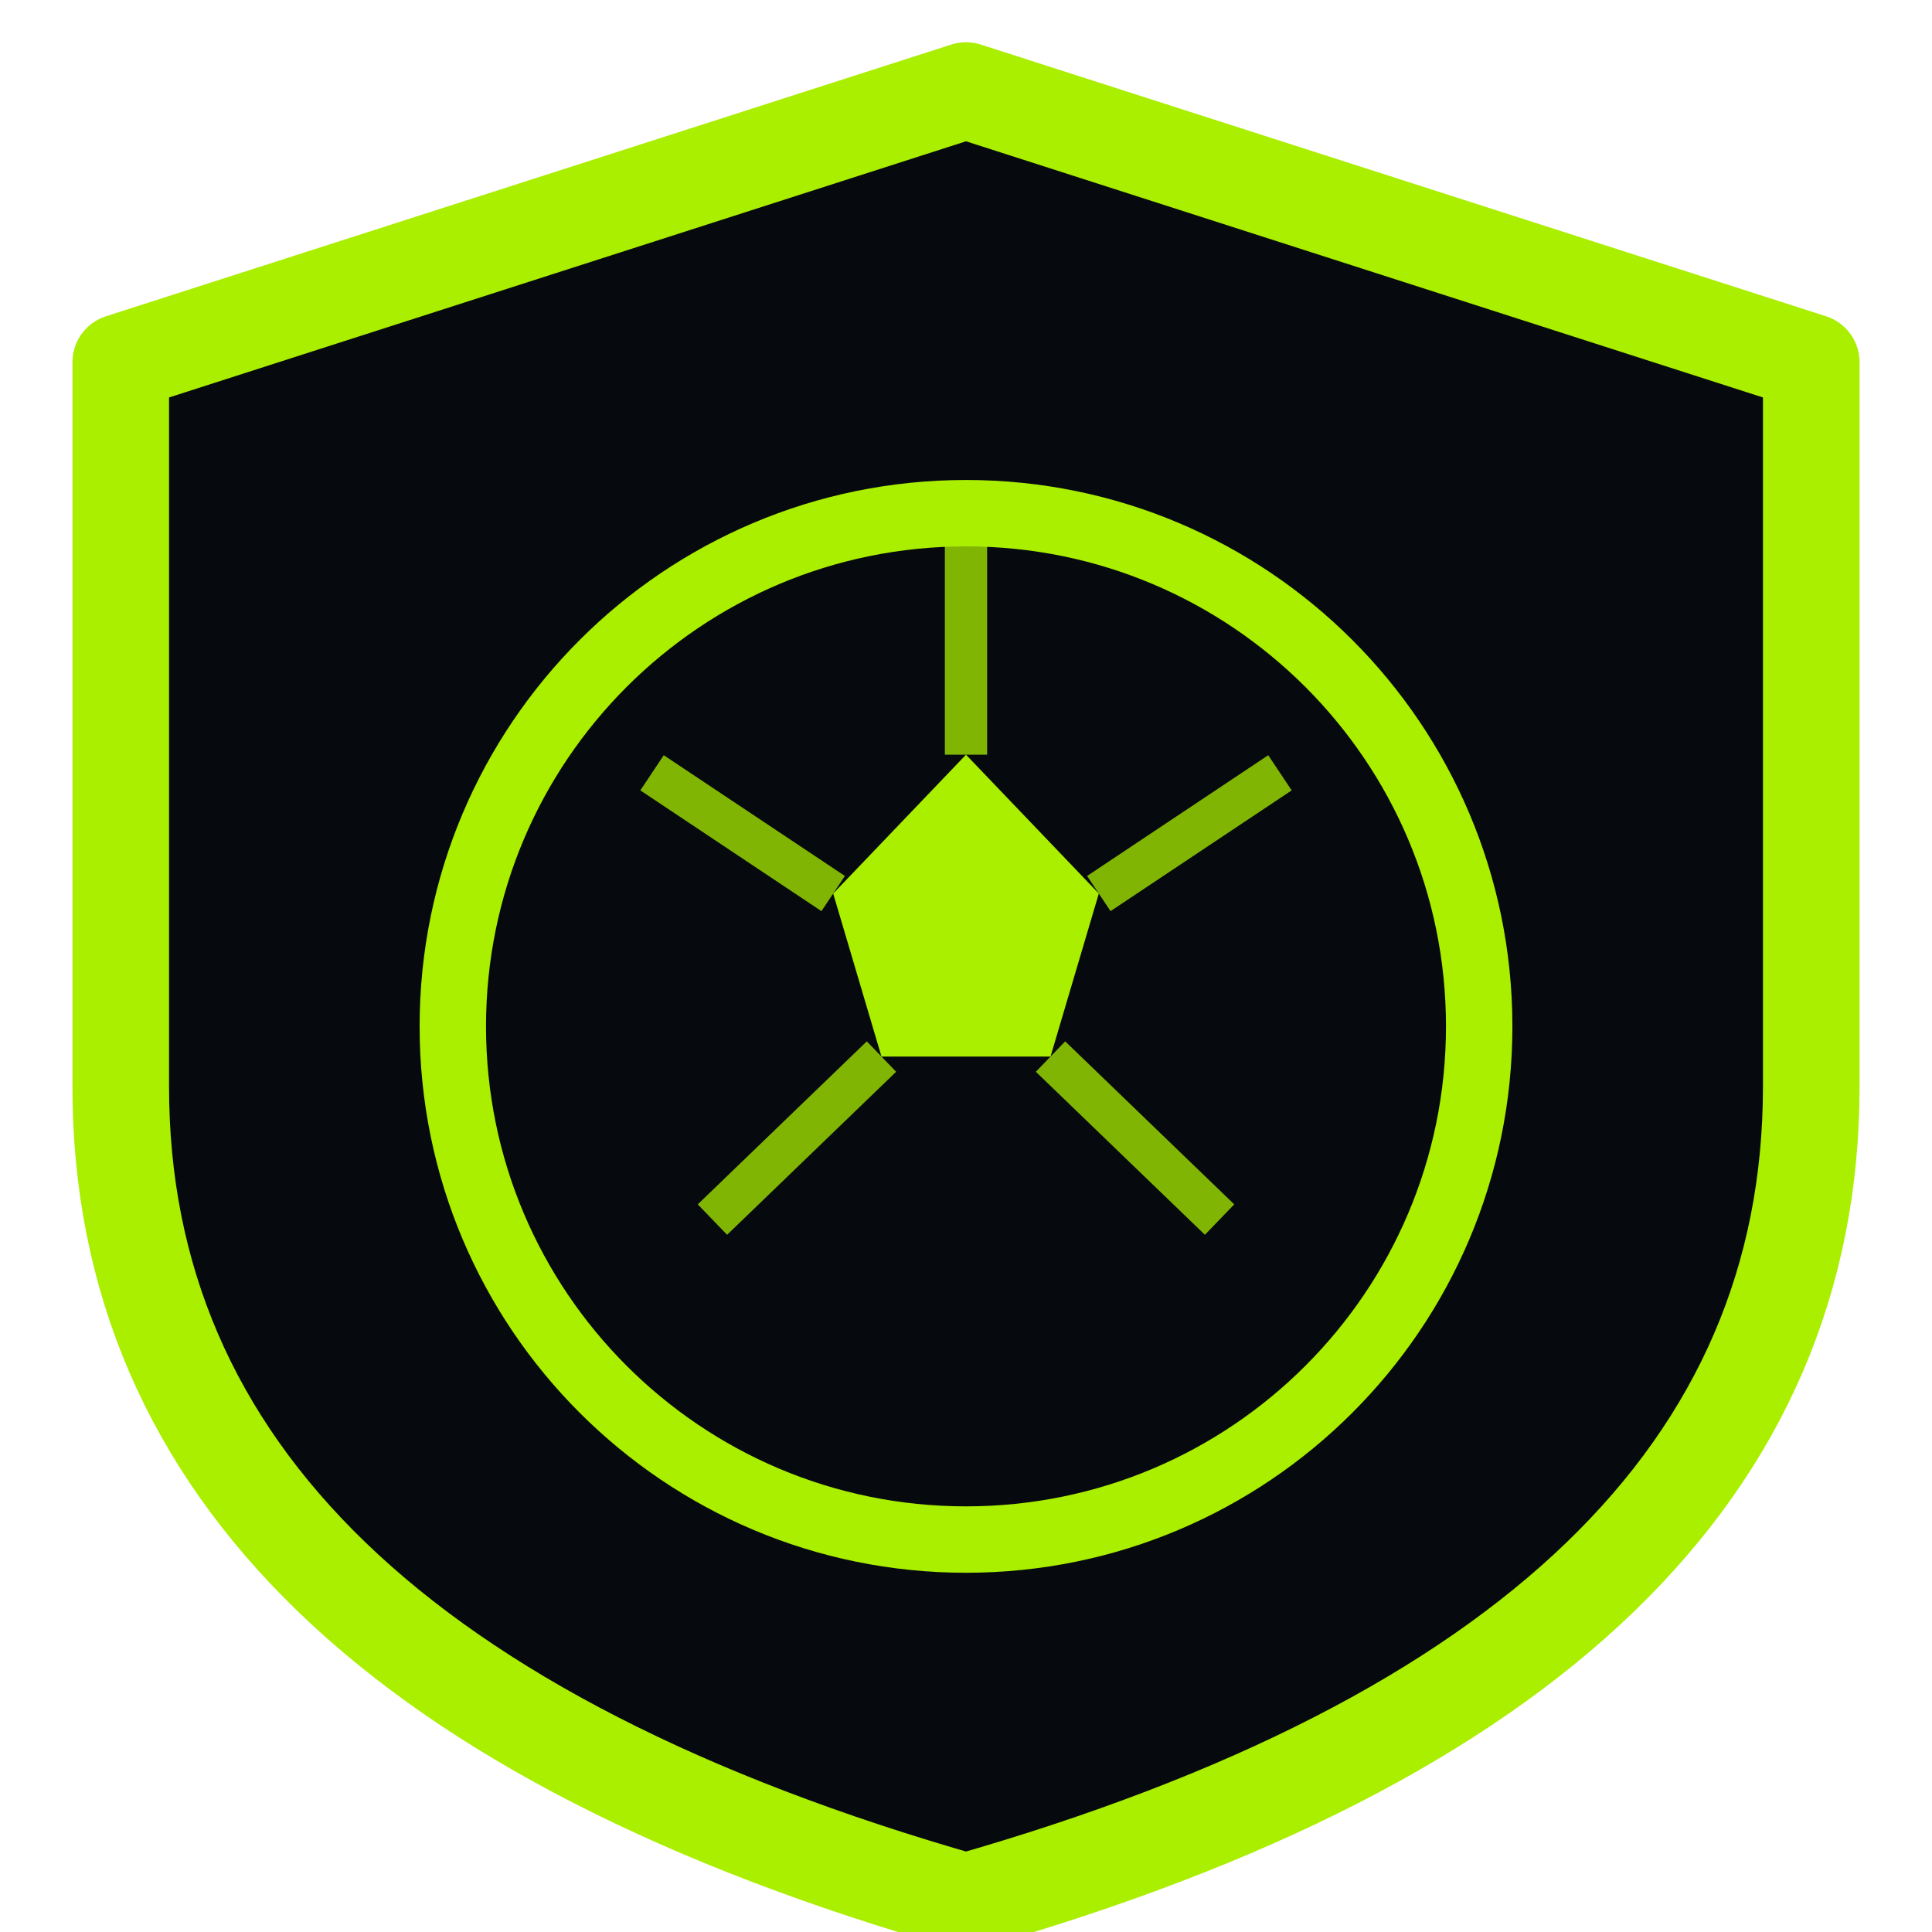
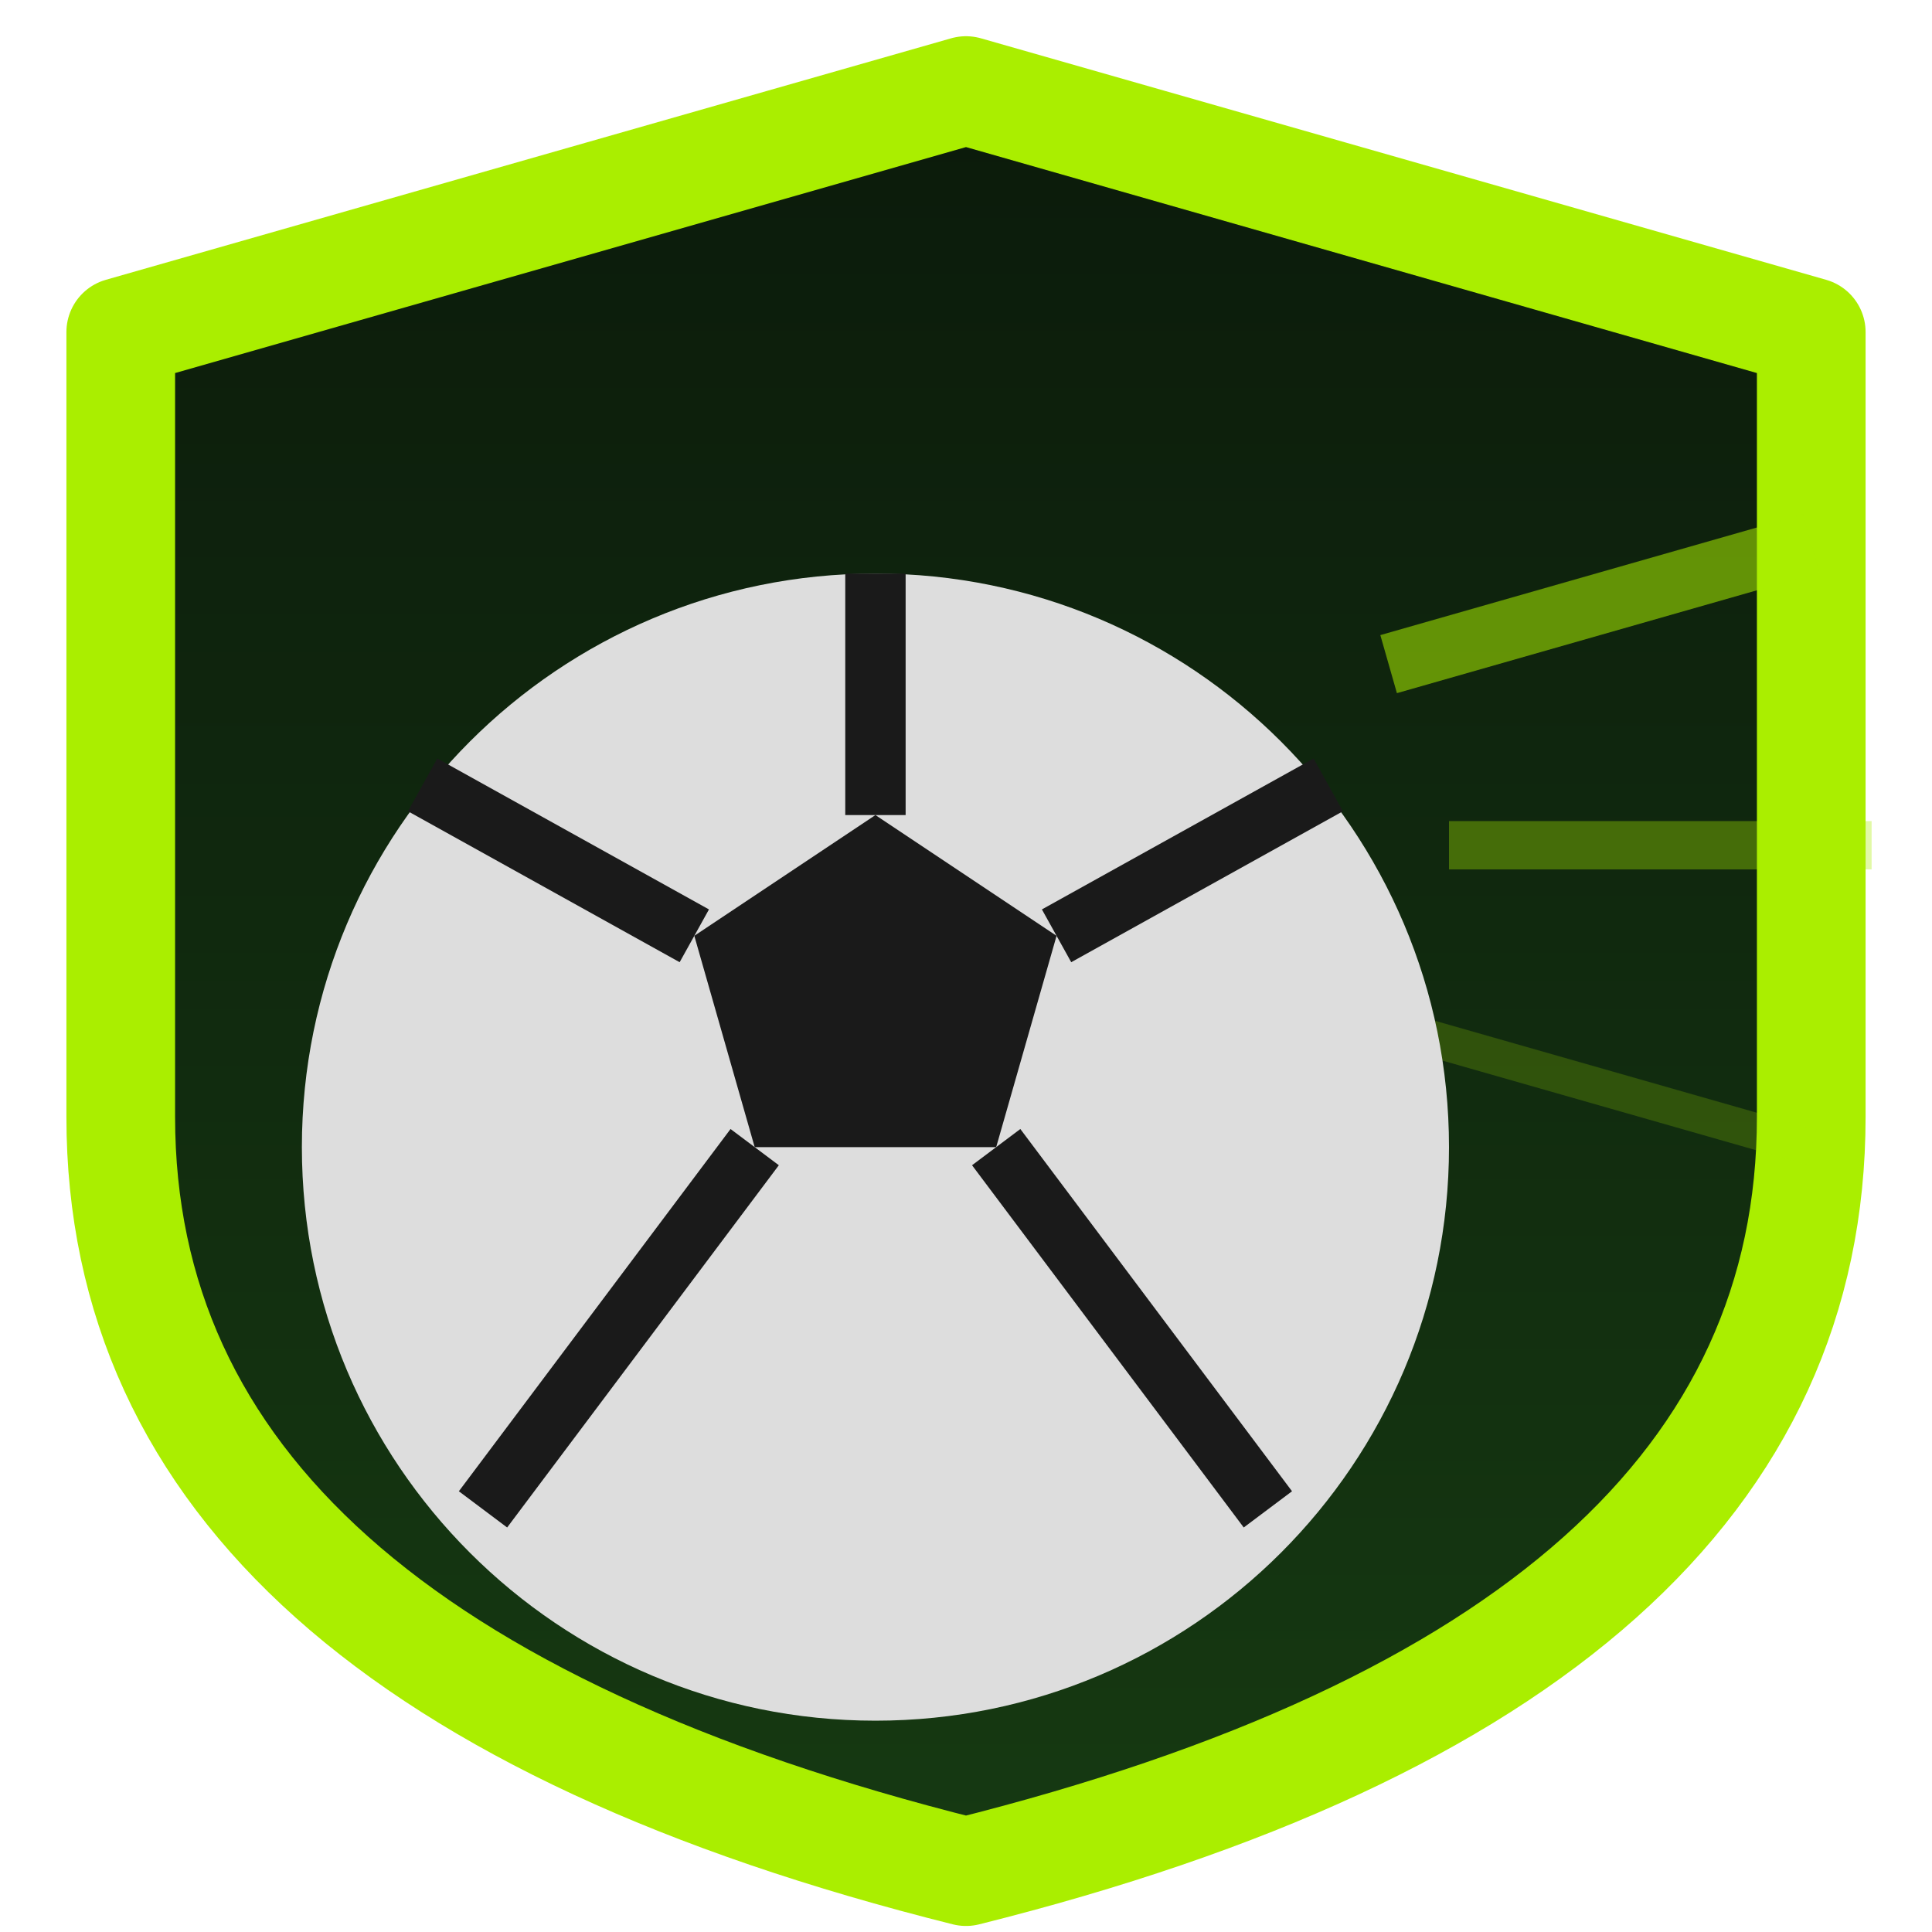
<svg xmlns="http://www.w3.org/2000/svg" viewBox="0 0 32 32">
-   <path d="M16 1.5 L30 6 L30 18 Q30 27.5 16 31.5 Q2 27.5 2 18 L2 6 Z" fill="#060A0F" stroke="#AAEE00" stroke-width="1.6" stroke-linejoin="round" />
-   <circle cx="16" cy="17" r="8.5" fill="none" stroke="#AAEE00" stroke-width="1.1" />
-   <polygon points="16,12.5 18.2,14.8 17.4,17.5 14.6,17.5 13.8,14.8" fill="#AAEE00" />
-   <line x1="16" y1="12.5" x2="16" y2="8.6" stroke="#AAEE00" stroke-width=".7" opacity=".75" />
-   <line x1="18.2" y1="14.8" x2="21.2" y2="12.8" stroke="#AAEE00" stroke-width=".7" opacity=".75" />
-   <line x1="17.4" y1="17.5" x2="20.2" y2="20.2" stroke="#AAEE00" stroke-width=".7" opacity=".75" />
-   <line x1="14.6" y1="17.5" x2="11.8" y2="20.2" stroke="#AAEE00" stroke-width=".7" opacity=".75" />
-   <line x1="13.8" y1="14.8" x2="10.8" y2="12.8" stroke="#AAEE00" stroke-width=".7" opacity=".75" />
+   <defs>
+     <linearGradient id="sg" x1="0" y1="0" x2="0" y2="1">
+       <stop offset="0%" stop-color="#0B1A0B" />
+       <stop offset="100%" stop-color="#163A12" />
+     </linearGradient>
+   </defs>
+   <path d="M16 1.5 L30 5.5 L30 18.5 Q30 27.5 16 31 Q2 27.5 2 18.5 L2 5.5 Z" fill="url(#sg)" stroke="#AAEE00" stroke-width="1.8" stroke-linejoin="round" />
+   <line x1="23" y1="11" x2="30" y2="9" stroke="#AAEE00" stroke-width="1" opacity="0.55" />
+   <line x1="24" y1="14" x2="31" y2="14" stroke="#AAEE00" stroke-width="0.8" opacity="0.35" />
+   <line x1="23" y1="17" x2="30" y2="19" stroke="#AAEE00" stroke-width="0.6" opacity="0.2" />
+   <circle cx="14.5" cy="19" r="9.5" fill="#DDDDDD" />
+   <polygon points="14.5,13.5 17.5,15.5 16.5,19 12.5,19 11.5,15.5" fill="#1A1A1A" />
+   <line x1="14.5" y1="9.5" x2="14.5" y2="13.5" stroke="#1A1A1A" stroke-width="1" />
+   <line x1="22" y1="13" x2="17.5" y2="15.5" stroke="#1A1A1A" stroke-width="1" />
+   <line x1="21" y1="25" x2="16.5" y2="19" stroke="#1A1A1A" stroke-width="1" />
+   <line x1="8" y1="25" x2="12.5" y2="19" stroke="#1A1A1A" stroke-width="1" />
+   <line x1="7" y1="13" x2="11.5" y2="15.5" stroke="#1A1A1A" stroke-width="1" />
</svg>
